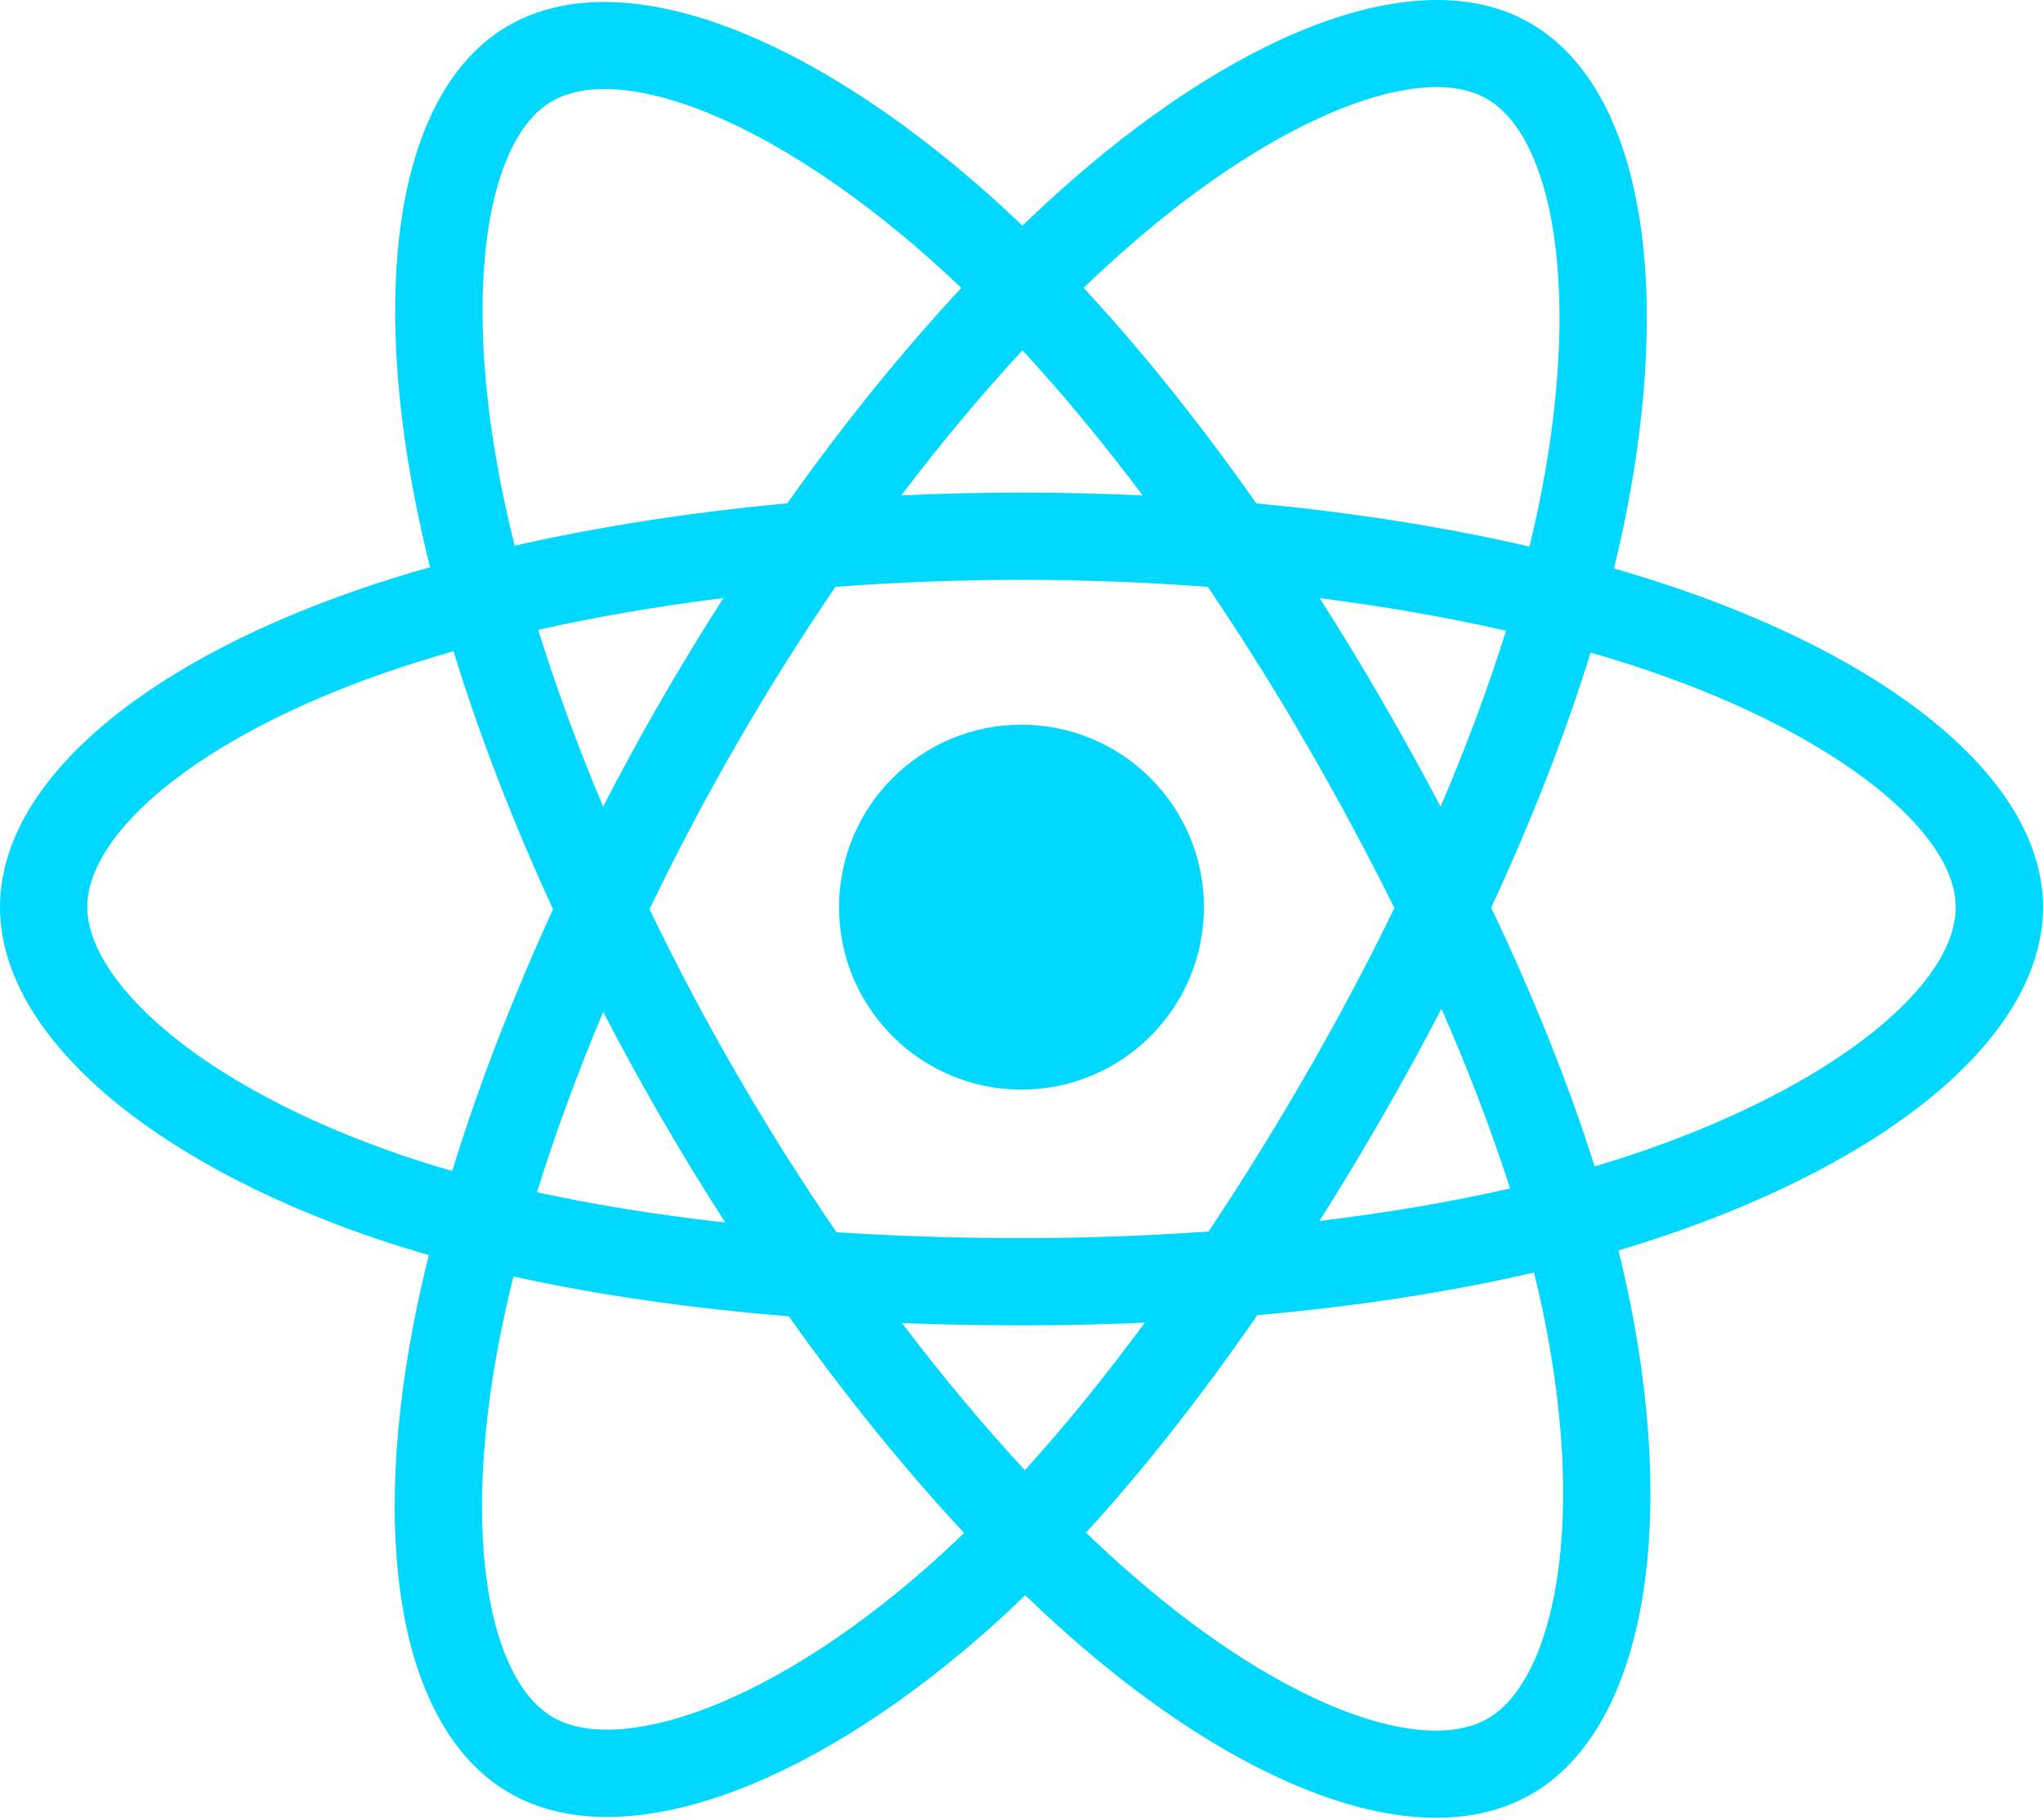
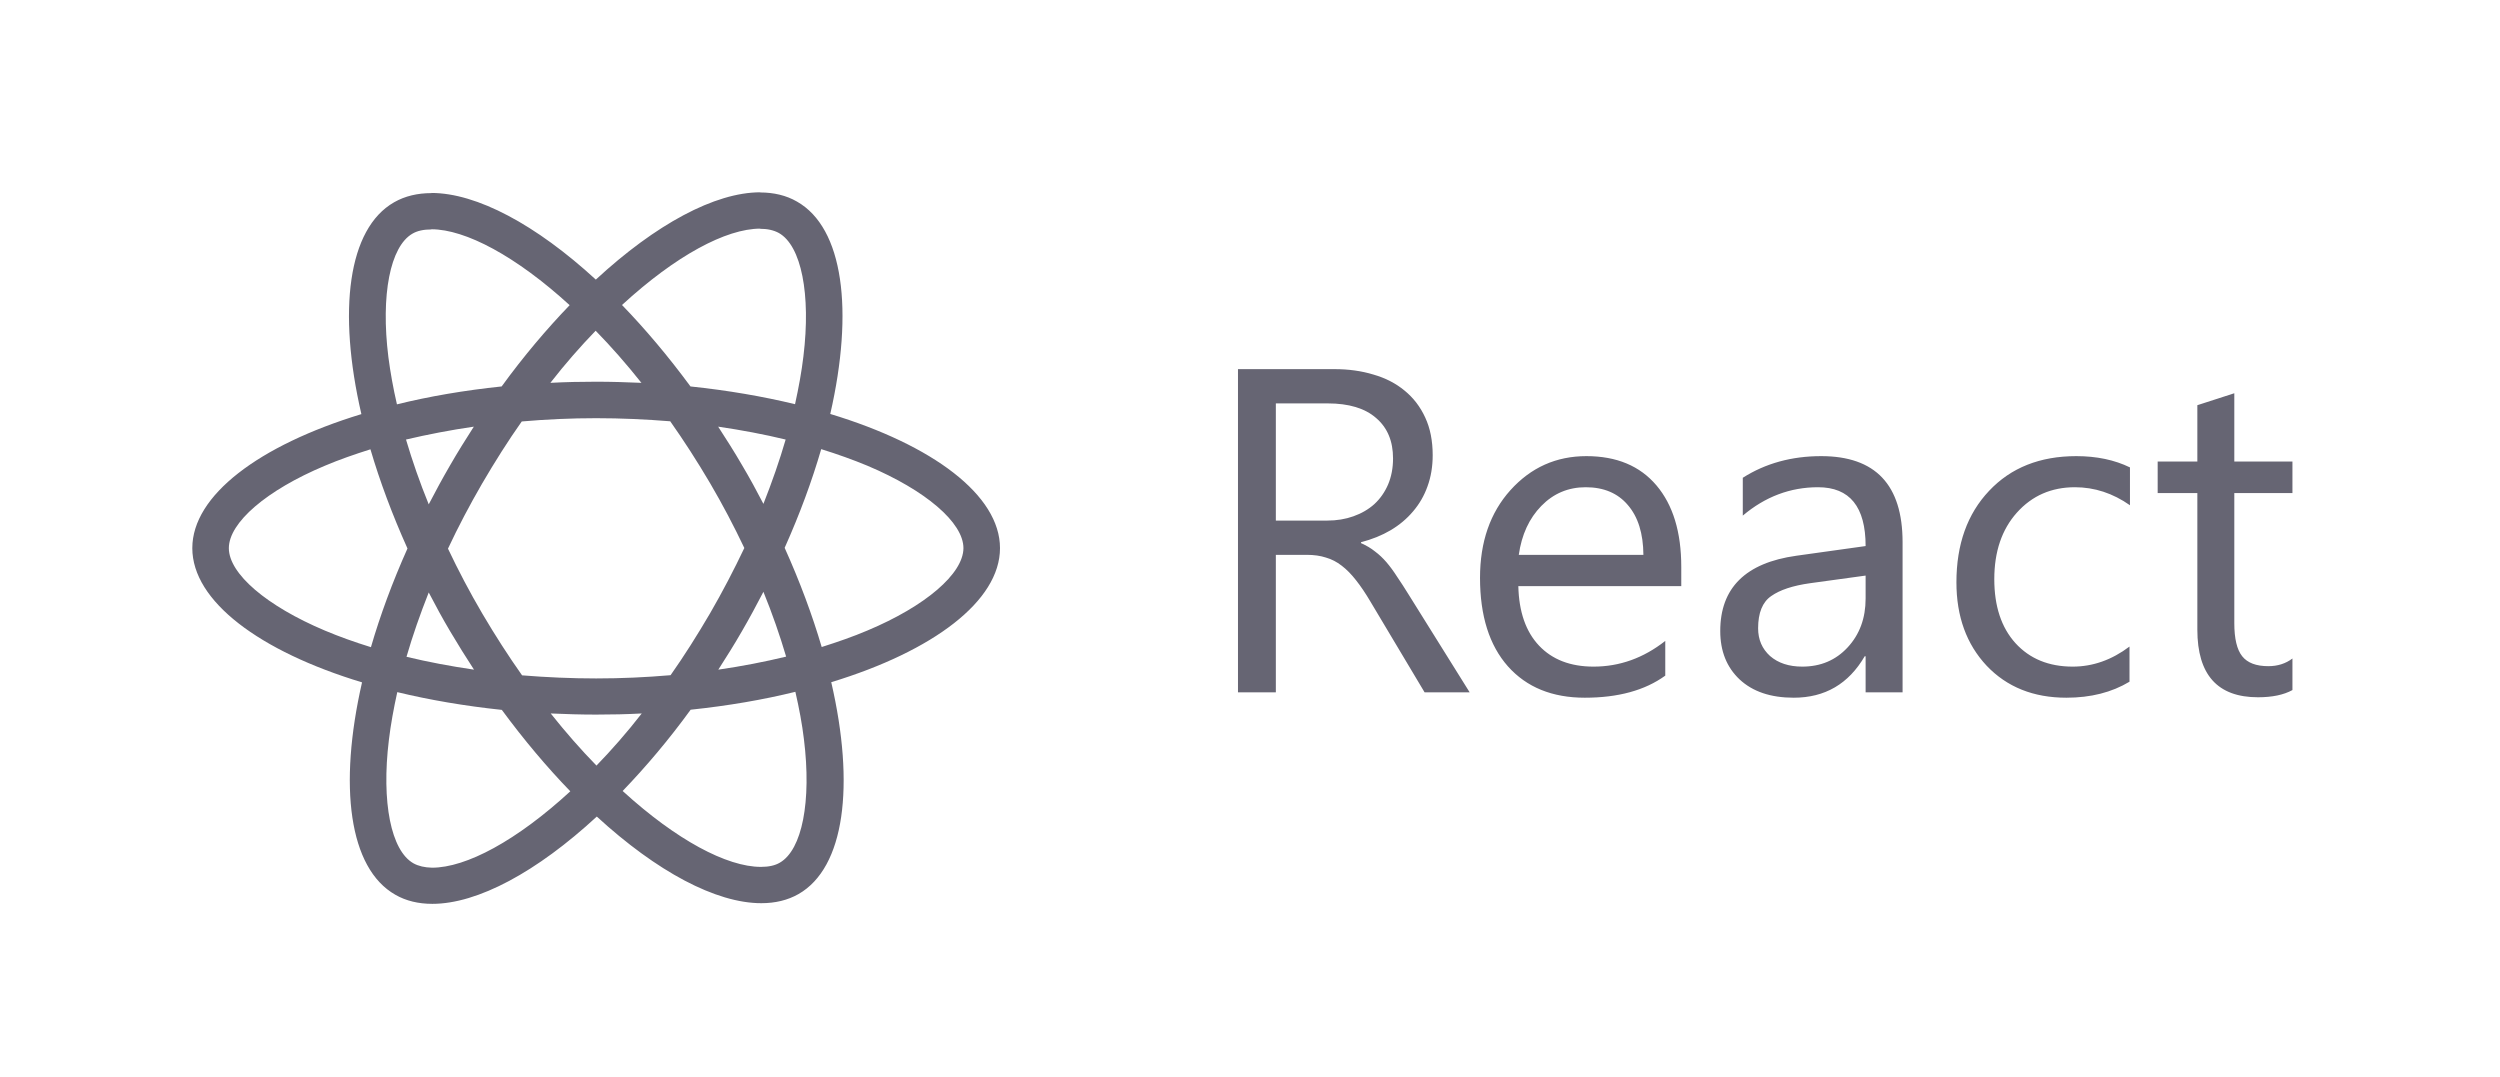
- <svg xmlns="http://www.w3.org/2000/svg" aria-hidden="true" role="img" class="iconify iconify--logos" width="35.93" height="32" preserveAspectRatio="xMidYMid meet" viewBox="0 0 256 228">
-   <path fill="#00D8FF" d="M210.483 73.824a171.49 171.49 0 0 0-8.24-2.597c.465-1.9.893-3.777 1.273-5.621c6.238-30.281 2.16-54.676-11.769-62.708c-13.355-7.7-35.196.329-57.254 19.526a171.23 171.23 0 0 0-6.375 5.848a155.866 155.866 0 0 0-4.241-3.917C100.759 3.829 77.587-4.822 63.673 3.233C50.33 10.957 46.379 33.89 51.995 62.588a170.974 170.974 0 0 0 1.892 8.48c-3.28.932-6.445 1.924-9.474 2.98C17.309 83.498 0 98.307 0 113.668c0 15.865 18.582 31.778 46.812 41.427a145.52 145.52 0 0 0 6.921 2.165a167.467 167.467 0 0 0-2.01 9.138c-5.354 28.2-1.173 50.591 12.134 58.266c13.744 7.926 36.812-.22 59.273-19.855a145.567 145.567 0 0 0 5.342-4.923a168.064 168.064 0 0 0 6.92 6.314c21.758 18.722 43.246 26.282 56.54 18.586c13.731-7.949 18.194-32.003 12.4-61.268a145.016 145.016 0 0 0-1.535-6.842c1.62-.48 3.21-.974 4.76-1.488c29.348-9.723 48.443-25.443 48.443-41.52c0-15.417-17.868-30.326-45.517-39.844Zm-6.365 70.984c-1.4.463-2.836.91-4.3 1.345c-3.24-10.257-7.612-21.163-12.963-32.432c5.106-11 9.31-21.767 12.459-31.957c2.619.758 5.16 1.557 7.61 2.4c23.69 8.156 38.14 20.213 38.14 29.504c0 9.896-15.606 22.743-40.946 31.14Zm-10.514 20.834c2.562 12.94 2.927 24.64 1.23 33.787c-1.524 8.219-4.59 13.698-8.382 15.893c-8.067 4.67-25.32-1.4-43.927-17.412a156.726 156.726 0 0 1-6.437-5.87c7.214-7.889 14.423-17.06 21.459-27.246c12.376-1.098 24.068-2.894 34.671-5.345a134.17 134.17 0 0 1 1.386 6.193ZM87.276 214.515c-7.882 2.783-14.16 2.863-17.955.675c-8.075-4.657-11.432-22.636-6.853-46.752a156.923 156.923 0 0 1 1.869-8.499c10.486 2.32 22.093 3.988 34.498 4.994c7.084 9.967 14.501 19.128 21.976 27.15a134.668 134.668 0 0 1-4.877 4.492c-9.933 8.682-19.886 14.842-28.658 17.94ZM50.35 144.747c-12.483-4.267-22.792-9.812-29.858-15.863c-6.35-5.437-9.555-10.836-9.555-15.216c0-9.322 13.897-21.212 37.076-29.293c2.813-.98 5.757-1.905 8.812-2.773c3.204 10.42 7.406 21.315 12.477 32.332c-5.137 11.18-9.399 22.249-12.634 32.792a134.718 134.718 0 0 1-6.318-1.979Zm12.378-84.26c-4.811-24.587-1.616-43.134 6.425-47.789c8.564-4.958 27.502 2.111 47.463 19.835a144.318 144.318 0 0 1 3.841 3.545c-7.438 7.987-14.787 17.08-21.808 26.988c-12.04 1.116-23.565 2.908-34.161 5.309a160.342 160.342 0 0 1-1.76-7.887Zm110.427 27.268a347.8 347.8 0 0 0-7.785-12.803c8.168 1.033 15.994 2.404 23.343 4.08c-2.206 7.072-4.956 14.465-8.193 22.045a381.151 381.151 0 0 0-7.365-13.322Zm-45.032-43.861c5.044 5.465 10.096 11.566 15.065 18.186a322.04 322.04 0 0 0-30.257-.006c4.974-6.559 10.069-12.652 15.192-18.18ZM82.802 87.83a323.167 323.167 0 0 0-7.227 13.238c-3.184-7.553-5.909-14.98-8.134-22.152c7.304-1.634 15.093-2.97 23.209-3.984a321.524 321.524 0 0 0-7.848 12.897Zm8.081 65.352c-8.385-.936-16.291-2.203-23.593-3.793c2.26-7.3 5.045-14.885 8.298-22.6a321.187 321.187 0 0 0 7.257 13.246c2.594 4.48 5.28 8.868 8.038 13.147Zm37.542 31.03c-5.184-5.592-10.354-11.779-15.403-18.433c4.902.192 9.899.29 14.978.29c5.218 0 10.376-.117 15.453-.343c-4.985 6.774-10.018 12.97-15.028 18.486Zm52.198-57.817c3.422 7.8 6.306 15.345 8.596 22.52c-7.422 1.694-15.436 3.058-23.88 4.071a382.417 382.417 0 0 0 7.859-13.026a347.403 347.403 0 0 0 7.425-13.565Zm-16.898 8.101a358.557 358.557 0 0 1-12.281 19.815a329.4 329.4 0 0 1-23.444.823c-7.967 0-15.716-.248-23.178-.732a310.202 310.202 0 0 1-12.513-19.846h.001a307.41 307.41 0 0 1-10.923-20.627a310.278 310.278 0 0 1 10.89-20.637l-.001.001a307.318 307.318 0 0 1 12.413-19.761c7.613-.576 15.42-.876 23.31-.876H128c7.926 0 15.743.303 23.354.883a329.357 329.357 0 0 1 12.335 19.695a358.489 358.489 0 0 1 11.036 20.54a329.472 329.472 0 0 1-11 20.722Zm22.56-122.124c8.572 4.944 11.906 24.881 6.52 51.026c-.344 1.668-.73 3.367-1.15 5.09c-10.622-2.452-22.155-4.275-34.23-5.408c-7.034-10.017-14.323-19.124-21.64-27.008a160.789 160.789 0 0 1 5.888-5.4c18.9-16.447 36.564-22.941 44.612-18.3ZM128 90.808c12.625 0 22.86 10.235 22.86 22.86s-10.235 22.86-22.86 22.86s-22.86-10.235-22.86-22.86s10.235-22.86 22.86-22.86Z" />
+ <svg xmlns="http://www.w3.org/2000/svg" width="130" height="56" viewBox="0 0 130 56" fill="none">
+   <path d="M52 28.504C52 25.752 48.516 23.143 43.174 21.526C44.406 16.14 43.858 11.855 41.444 10.483C40.888 10.161 40.237 10.008 39.527 10.008V11.897C39.92 11.897 40.237 11.973 40.503 12.117C41.667 12.778 42.172 15.293 41.778 18.528C41.684 19.324 41.53 20.163 41.342 21.018C39.664 20.611 37.832 20.298 35.905 20.095C34.75 18.528 33.551 17.105 32.344 15.86C35.135 13.294 37.755 11.889 39.535 11.889V10C37.181 10 34.099 11.66 30.983 14.539C27.867 11.677 24.785 10.034 22.43 10.034V11.922C24.203 11.922 26.831 13.32 29.622 15.869C28.423 17.114 27.225 18.528 26.086 20.095C24.151 20.298 22.319 20.611 20.641 21.026C20.444 20.179 20.299 19.358 20.196 18.57C19.794 15.335 20.29 12.82 21.446 12.151C21.703 11.999 22.037 11.931 22.43 11.931V10.042C21.711 10.042 21.061 10.195 20.496 10.517C18.09 11.889 17.551 16.165 18.792 21.534C13.467 23.16 10 25.76 10 28.504C10 31.257 13.484 33.865 18.826 35.483C17.594 40.869 18.142 45.154 20.556 46.526C21.112 46.848 21.763 47 22.482 47C24.836 47 27.918 45.34 31.034 42.461C34.15 45.323 37.232 46.966 39.587 46.966C40.306 46.966 40.956 46.814 41.521 46.492C43.927 45.12 44.466 40.843 43.225 35.474C48.533 33.856 52 31.248 52 28.504ZM40.854 22.856C40.537 23.948 40.143 25.074 39.698 26.201C39.347 25.523 38.979 24.846 38.576 24.168C38.183 23.491 37.763 22.83 37.344 22.186C38.559 22.364 39.732 22.585 40.854 22.856ZM36.933 31.875C36.265 33.018 35.58 34.102 34.87 35.11C33.594 35.22 32.301 35.279 31 35.279C29.707 35.279 28.415 35.22 27.148 35.118C26.437 34.111 25.744 33.035 25.076 31.9C24.425 30.791 23.834 29.665 23.295 28.53C23.826 27.395 24.425 26.26 25.067 25.151C25.735 24.007 26.42 22.923 27.131 21.916C28.406 21.805 29.699 21.746 31 21.746C32.293 21.746 33.585 21.805 34.852 21.907C35.563 22.915 36.256 23.99 36.924 25.125C37.575 26.235 38.166 27.361 38.705 28.496C38.166 29.631 37.575 30.765 36.933 31.875ZM39.698 30.774C40.16 31.909 40.554 33.044 40.879 34.144C39.758 34.415 38.576 34.644 37.352 34.822C37.772 34.17 38.191 33.501 38.585 32.815C38.979 32.137 39.347 31.451 39.698 30.774ZM31.017 39.81C30.221 38.997 29.425 38.091 28.637 37.1C29.408 37.134 30.195 37.159 30.991 37.159C31.796 37.159 32.592 37.142 33.371 37.1C32.601 38.091 31.805 38.997 31.017 39.81ZM24.648 34.822C23.432 34.644 22.259 34.424 21.138 34.153C21.454 33.06 21.848 31.934 22.294 30.808C22.645 31.485 23.013 32.163 23.415 32.84C23.817 33.518 24.228 34.178 24.648 34.822ZM30.974 17.198C31.77 18.011 32.567 18.918 33.354 19.908C32.584 19.875 31.796 19.849 31 19.849C30.195 19.849 29.399 19.866 28.62 19.908C29.39 18.918 30.187 18.011 30.974 17.198ZM24.639 22.186C24.22 22.839 23.8 23.508 23.406 24.194C23.013 24.871 22.645 25.549 22.294 26.226C21.831 25.091 21.437 23.956 21.112 22.856C22.234 22.593 23.415 22.364 24.639 22.186ZM16.892 32.789C13.861 31.511 11.9 29.834 11.9 28.504C11.9 27.175 13.861 25.489 16.892 24.219C17.628 23.906 18.433 23.626 19.263 23.364C19.751 25.024 20.393 26.751 21.189 28.521C20.401 30.283 19.768 32.002 19.289 33.653C18.441 33.391 17.636 33.103 16.892 32.789ZM21.497 44.891C20.333 44.231 19.828 41.715 20.222 38.48C20.316 37.684 20.47 36.846 20.658 35.991C22.336 36.397 24.168 36.711 26.095 36.914C27.25 38.48 28.449 39.903 29.656 41.148C26.865 43.714 24.245 45.12 22.465 45.12C22.079 45.111 21.754 45.035 21.497 44.891ZM41.804 38.438C42.206 41.673 41.71 44.188 40.554 44.857C40.297 45.01 39.963 45.078 39.569 45.078C37.797 45.078 35.169 43.68 32.378 41.131C33.577 39.886 34.775 38.472 35.914 36.905C37.849 36.702 39.681 36.389 41.359 35.974C41.556 36.829 41.71 37.651 41.804 38.438ZM45.1 32.789C44.364 33.103 43.559 33.382 42.728 33.645C42.24 31.985 41.598 30.257 40.802 28.487C41.59 26.726 42.223 25.007 42.703 23.355C43.55 23.618 44.355 23.906 45.108 24.219C48.139 25.498 50.099 27.175 50.099 28.504C50.091 29.834 48.13 31.519 45.1 32.789Z" fill="#0D0C22" fill-opacity="0.63" />
+   <path d="M76.422 36H74.078L71.266 31.289C71.008 30.852 70.758 30.48 70.516 30.176C70.273 29.863 70.023 29.609 69.766 29.414C69.516 29.219 69.242 29.078 68.945 28.992C68.656 28.898 68.328 28.852 67.961 28.852H66.344V36H64.375V19.195H69.391C70.125 19.195 70.801 19.289 71.418 19.477C72.043 19.656 72.582 19.934 73.035 20.309C73.496 20.684 73.856 21.152 74.113 21.715C74.371 22.27 74.5 22.922 74.5 23.672C74.5 24.258 74.41 24.797 74.231 25.289C74.059 25.773 73.809 26.207 73.481 26.59C73.16 26.973 72.769 27.301 72.309 27.574C71.856 27.84 71.344 28.047 70.773 28.195V28.242C71.055 28.367 71.297 28.512 71.5 28.676C71.711 28.832 71.91 29.02 72.098 29.238C72.285 29.457 72.469 29.707 72.648 29.988C72.836 30.262 73.043 30.582 73.269 30.949L76.422 36ZM66.344 20.977V27.07H69.016C69.508 27.07 69.961 26.996 70.375 26.848C70.797 26.699 71.16 26.488 71.465 26.215C71.769 25.934 72.008 25.594 72.18 25.195C72.352 24.789 72.438 24.336 72.438 23.836C72.438 22.938 72.144 22.238 71.559 21.738C70.981 21.23 70.141 20.977 69.039 20.977H66.344ZM87.426 30.48H78.953C78.984 31.816 79.344 32.848 80.031 33.574C80.719 34.301 81.664 34.664 82.867 34.664C84.219 34.664 85.461 34.219 86.594 33.328V35.133C85.539 35.898 84.144 36.281 82.41 36.281C80.715 36.281 79.383 35.738 78.414 34.652C77.445 33.559 76.961 32.023 76.961 30.047C76.961 28.18 77.488 26.66 78.543 25.488C79.606 24.309 80.922 23.719 82.492 23.719C84.062 23.719 85.277 24.227 86.137 25.242C86.996 26.258 87.426 27.668 87.426 29.473V30.48ZM85.457 28.852C85.449 27.742 85.18 26.879 84.648 26.262C84.125 25.645 83.394 25.336 82.457 25.336C81.551 25.336 80.781 25.66 80.148 26.309C79.516 26.957 79.125 27.805 78.977 28.852H85.457ZM98.934 36H97.012V34.125H96.965C96.129 35.562 94.898 36.281 93.273 36.281C92.078 36.281 91.141 35.965 90.461 35.332C89.789 34.699 89.453 33.859 89.453 32.812C89.453 30.57 90.773 29.266 93.414 28.898L97.012 28.395C97.012 26.355 96.188 25.336 94.539 25.336C93.094 25.336 91.789 25.828 90.625 26.812V24.844C91.805 24.094 93.164 23.719 94.703 23.719C97.523 23.719 98.934 25.211 98.934 28.195V36ZM97.012 29.93L94.117 30.328C93.227 30.453 92.555 30.676 92.102 30.996C91.648 31.309 91.422 31.867 91.422 32.672C91.422 33.258 91.629 33.738 92.043 34.113C92.465 34.48 93.023 34.664 93.719 34.664C94.672 34.664 95.457 34.332 96.074 33.668C96.699 32.996 97.012 32.148 97.012 31.125V29.93ZM110.734 35.449C109.812 36.004 108.719 36.281 107.453 36.281C105.742 36.281 104.359 35.727 103.305 34.617C102.258 33.5 101.734 32.055 101.734 30.281C101.734 28.305 102.301 26.719 103.434 25.523C104.566 24.32 106.078 23.719 107.969 23.719C109.023 23.719 109.953 23.914 110.758 24.305V26.273C109.867 25.648 108.914 25.336 107.898 25.336C106.672 25.336 105.664 25.777 104.875 26.66C104.094 27.535 103.703 28.688 103.703 30.117C103.703 31.523 104.07 32.633 104.805 33.445C105.547 34.258 106.539 34.664 107.781 34.664C108.828 34.664 109.812 34.316 110.734 33.621V35.449ZM119.207 35.883C118.754 36.133 118.156 36.258 117.414 36.258C115.312 36.258 114.262 35.086 114.262 32.742V25.641H112.199V24H114.262V21.07L116.184 20.449V24H119.207V25.641H116.184V32.402C116.184 33.207 116.32 33.781 116.594 34.125C116.867 34.469 117.32 34.641 117.953 34.641C118.438 34.641 118.855 34.508 119.207 34.242V35.883Z" fill="#0D0C22" fill-opacity="0.63" />
</svg>
